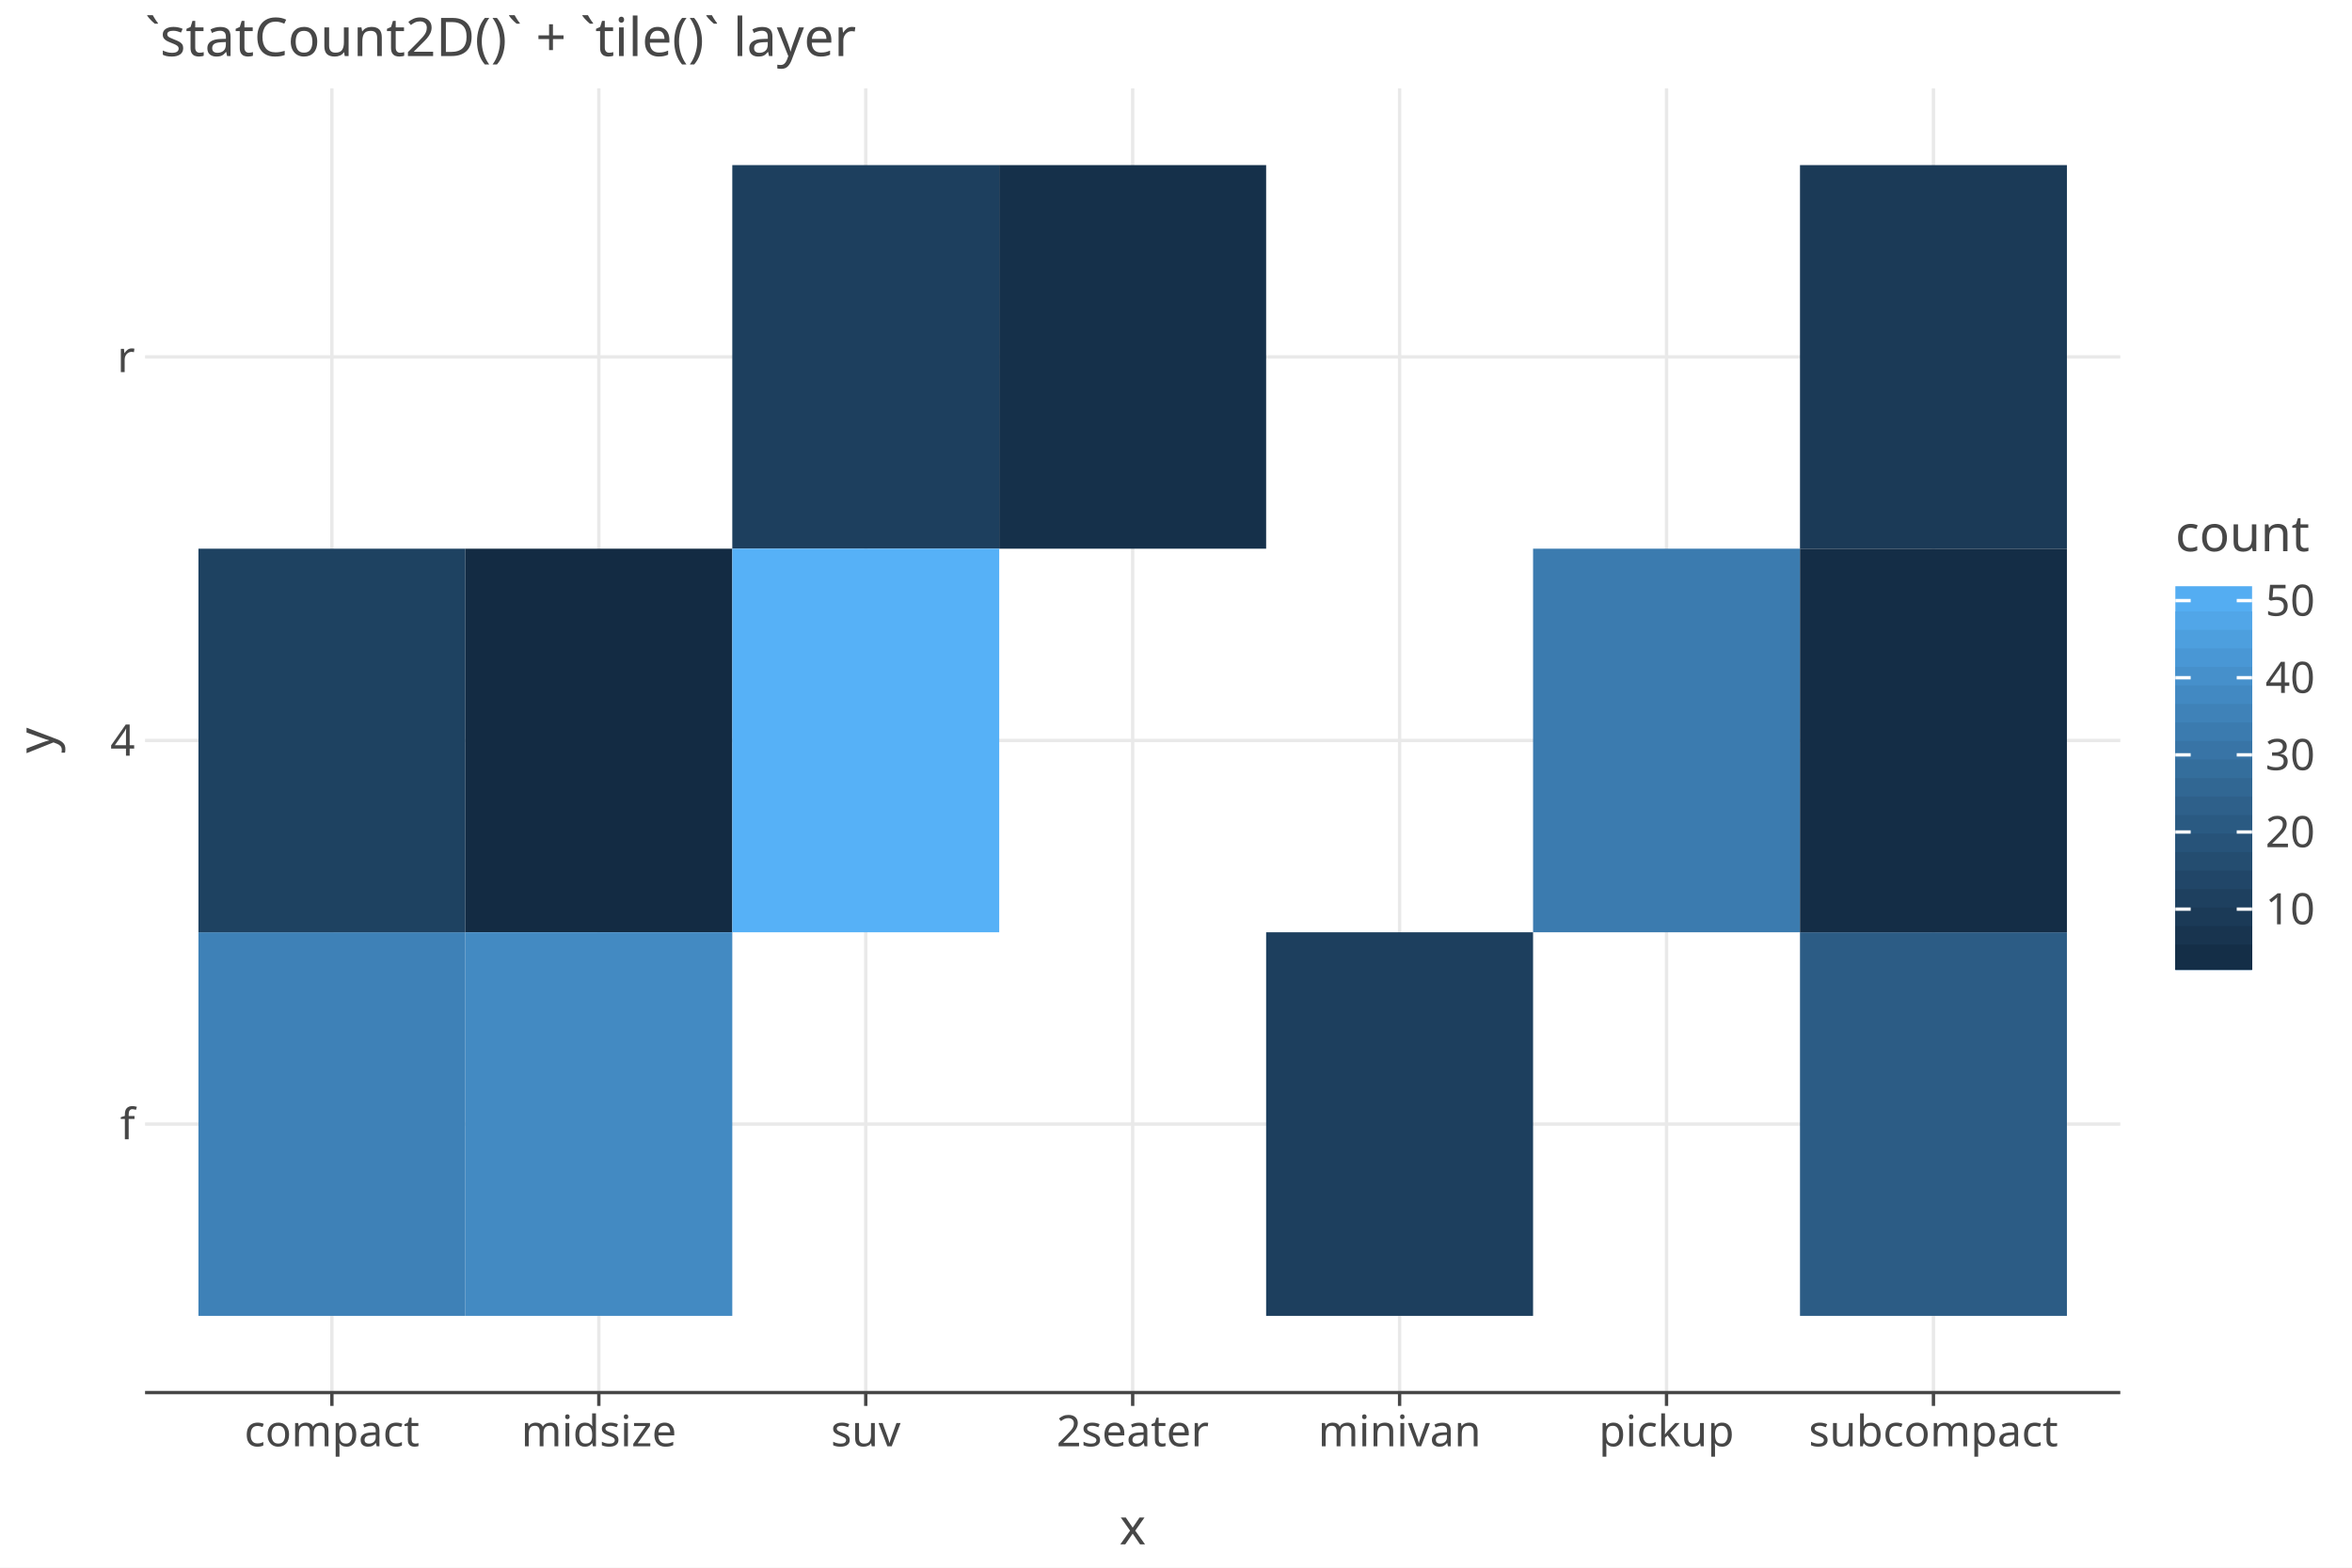
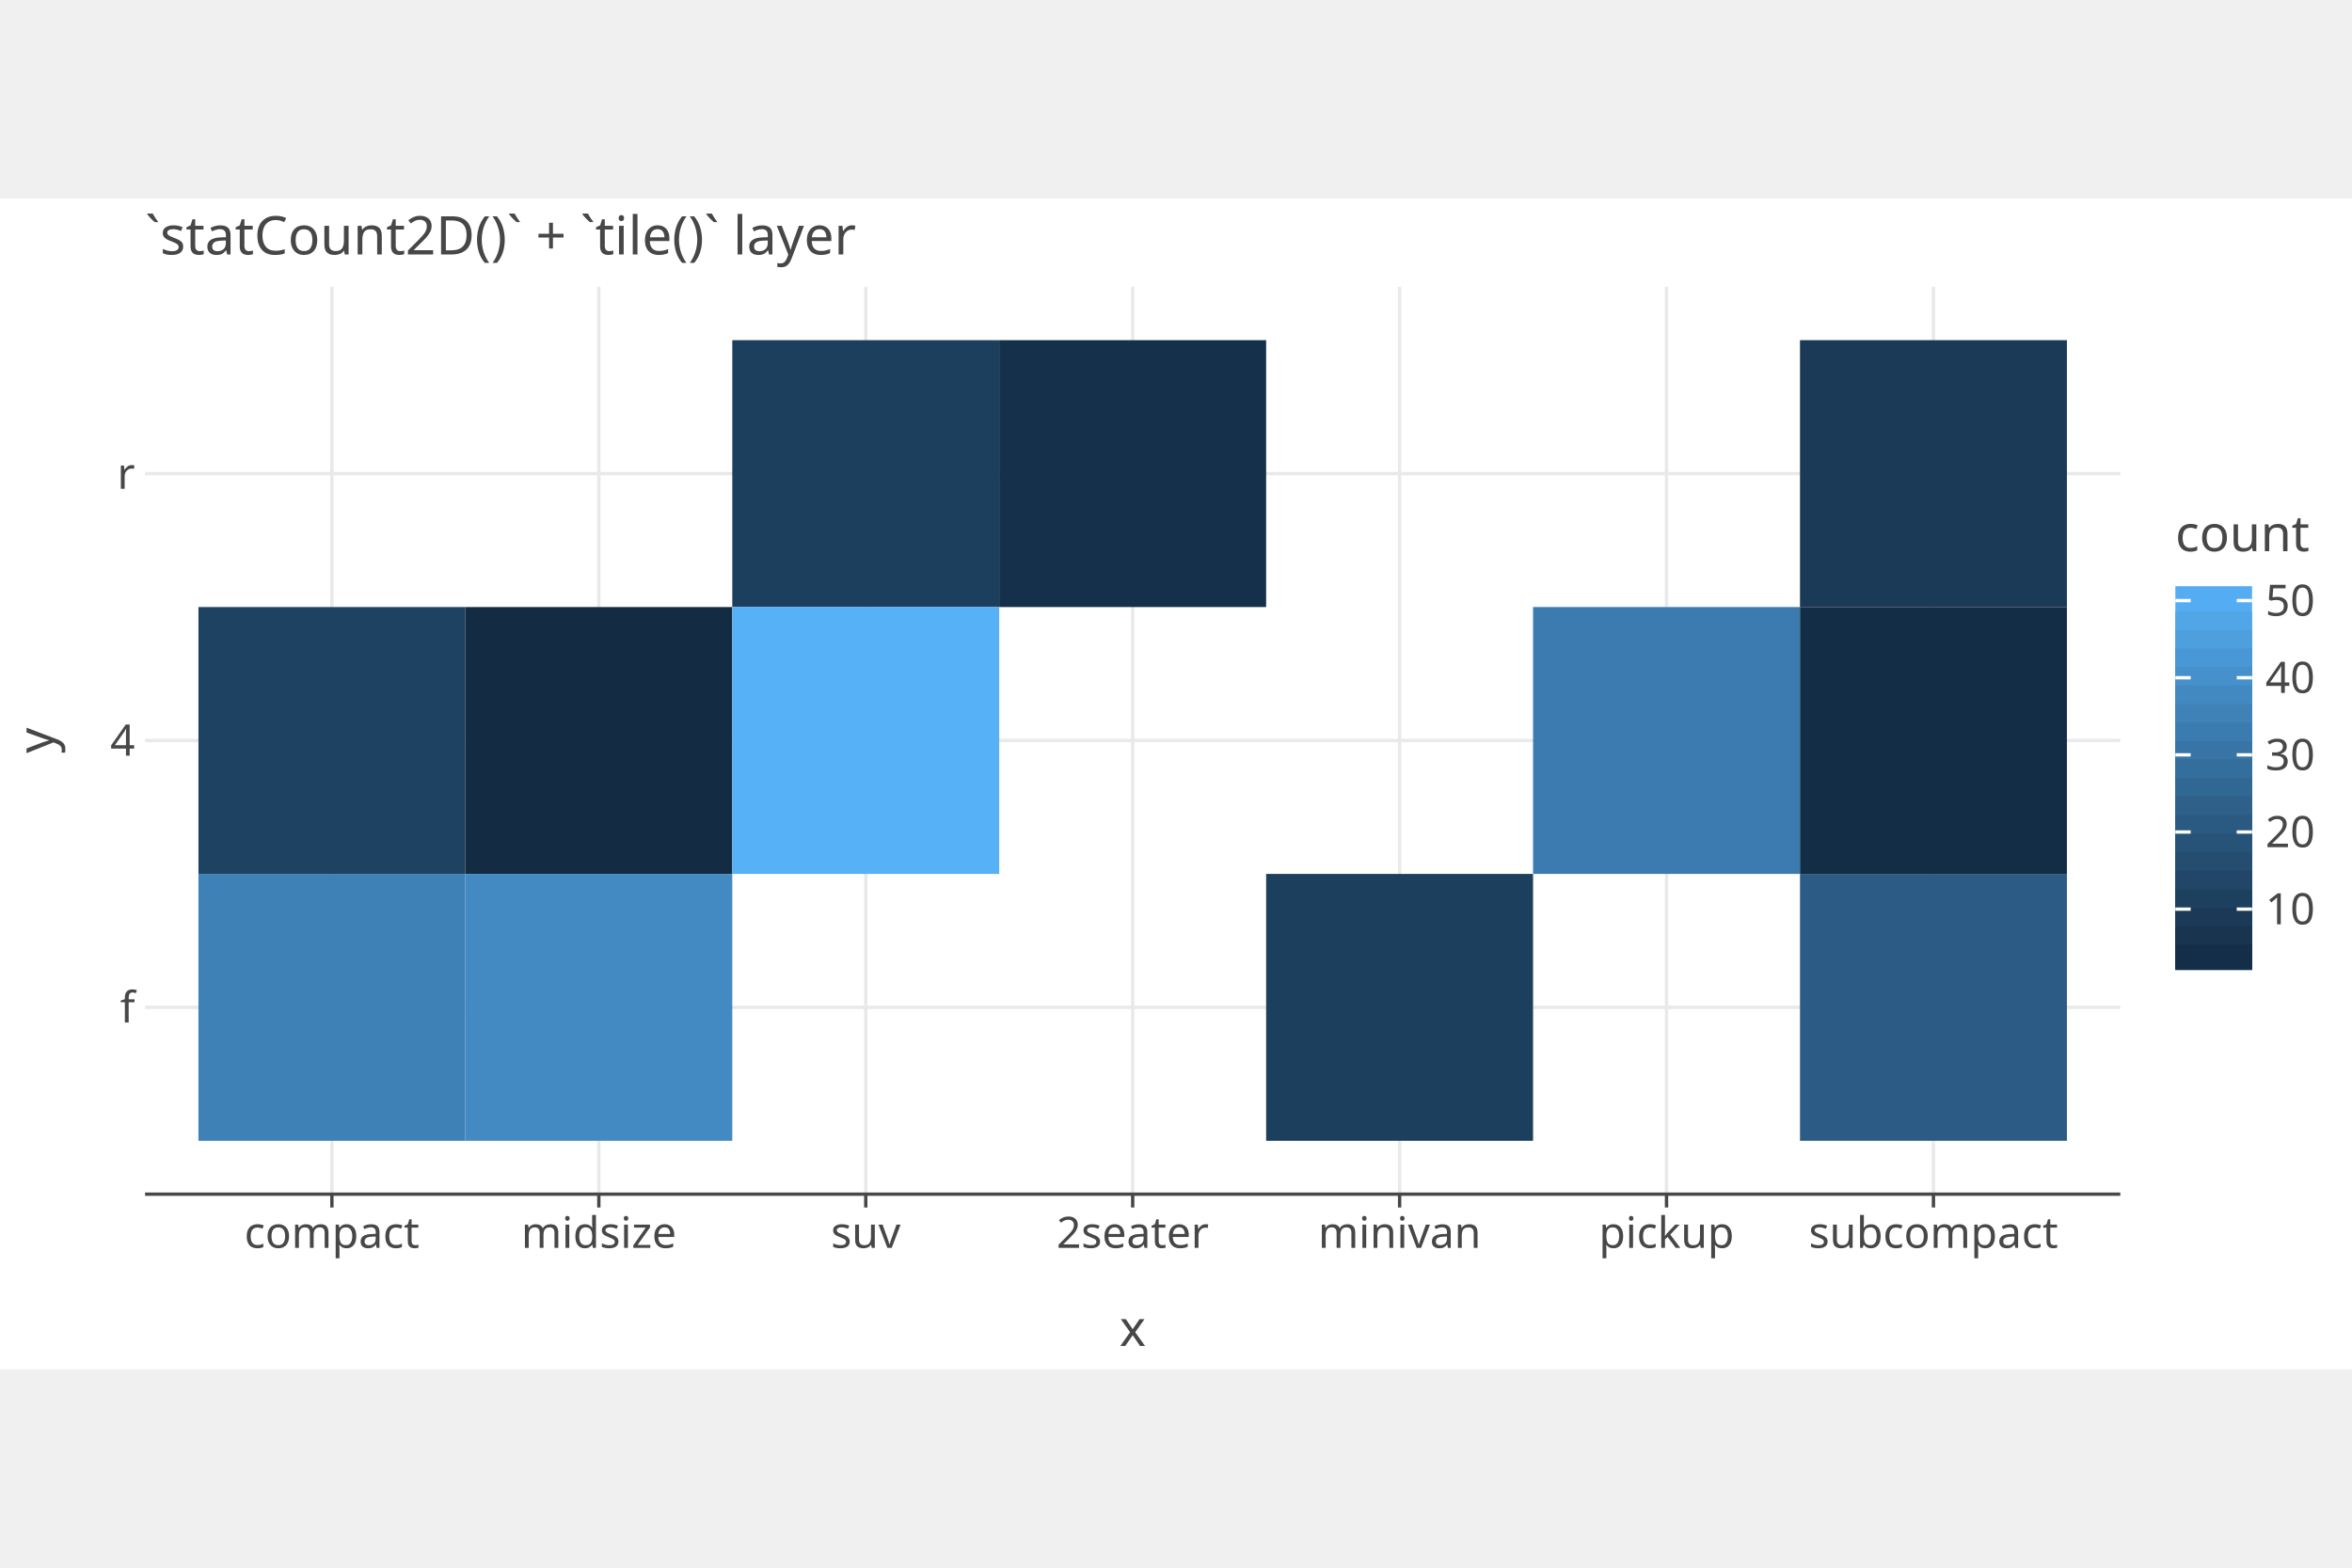
<svg xmlns="http://www.w3.org/2000/svg" display="block" class="plt-container" width="705.0" height="470.0">
  <style type="text/css">
  .plt-container {
   font-family: Lucida Grande, sans-serif;
   user-select: none;
   -webkit-user-select: none;
   -moz-user-select: none;
   -ms-user-select: none;
}
text {
   text-rendering: optimizeLegibility;
}
#xXxprefixXx0 .plot-title {
   fill: #474747;
   font-family: Lucida Grande, sans-serif;
   font-size: 16.0px;
   font-weight: normal;
   font-style: normal;   
}
#xXxprefixXx0 .plot-subtitle {
   fill: #474747;
   font-family: Lucida Grande, sans-serif;
   font-size: 15.0px;
   font-weight: normal;
   font-style: normal;   
}
#xXxprefixXx0 .plot-caption {
   fill: #474747;
   font-family: Lucida Grande, sans-serif;
   font-size: 13.0px;
   font-weight: normal;
   font-style: normal;   
}
#xXxprefixXx0 .legend-title {
   fill: #474747;
   font-family: Lucida Grande, sans-serif;
   font-size: 15.0px;
   font-weight: normal;
   font-style: normal;   
}
#xXxprefixXx0 .legend-item {
   fill: #474747;
   font-family: Lucida Grande, sans-serif;
   font-size: 13.0px;
   font-weight: normal;
   font-style: normal;   
}
#xXxprefixXx0 .axis-title-x {
   fill: #474747;
   font-family: Lucida Grande, sans-serif;
   font-size: 15.0px;
   font-weight: normal;
   font-style: normal;   
}
#xXxprefixXx0 .axis-text-x {
   fill: #474747;
   font-family: Lucida Grande, sans-serif;
   font-size: 13.0px;
   font-weight: normal;
   font-style: normal;   
}
#xXxprefixXx2 .axis-tooltip-text-x {
   fill: #ffffff;
   font-family: Lucida Grande, sans-serif;
   font-size: 13.0px;
   font-weight: normal;
   font-style: normal;   
}
#xXxprefixXx0 .axis-title-y {
   fill: #474747;
   font-family: Lucida Grande, sans-serif;
   font-size: 15.0px;
   font-weight: normal;
   font-style: normal;   
}
#xXxprefixXx0 .axis-text-y {
   fill: #474747;
   font-family: Lucida Grande, sans-serif;
   font-size: 13.0px;
   font-weight: normal;
   font-style: normal;   
}
#xXxprefixXx2 .axis-tooltip-text-y {
   fill: #ffffff;
   font-family: Lucida Grande, sans-serif;
   font-size: 13.0px;
   font-weight: normal;
   font-style: normal;   
}
#xXxprefixXx0 .facet-strip-text-x {
   fill: #474747;
   font-family: Lucida Grande, sans-serif;
   font-size: 13.0px;
   font-weight: normal;
   font-style: normal;   
}
#xXxprefixXx0 .facet-strip-text-y {
   fill: #474747;
   font-family: Lucida Grande, sans-serif;
   font-size: 13.0px;
   font-weight: normal;
   font-style: normal;   
}
#xXxprefixXx2 .tooltip-text {
   fill: #474747;
   font-family: Lucida Grande, sans-serif;
   font-size: 13.0px;
   font-weight: normal;
   font-style: normal;   
}
#xXxprefixXx2 .tooltip-title {
   fill: #474747;
   font-family: Lucida Grande, sans-serif;
   font-size: 13.0px;
   font-weight: bold;
   font-style: normal;   
}
#xXxprefixXx2 .tooltip-label {
   fill: #474747;
   font-family: Lucida Grande, sans-serif;
   font-size: 13.0px;
   font-weight: bold;
   font-style: normal;   
}

  </style>
  <g id="xXxprefixXx0">
-     <path fill-rule="evenodd" fill="rgb(255,255,255)" fill-opacity="1.0" d="M0.0 0.0 L0.0 470.0 L705.0 470.0 L705.0 0.0 Z">
+     <path fill-rule="evenodd" fill="rgb(255,255,255)" fill-opacity="1.0" d="M0.0 59.484 L0.0 410.516 L705.0 410.516 L705.0 59.484 Z">
    </path>
-     <g transform="translate(29.5 26.5 ) ">
+     <g transform="translate(29.5 85.98441 ) ">
      <g>
        <g transform="translate(13.98061 0.0 ) ">
          <g>
-             <line x1="56.006" y1="0.0" x2="56.006" y2="391.0" stroke="rgb(233,233,233)" stroke-opacity="1.0" stroke-width="1.0" fill="none">
-             </line>
-             <line x1="136.016" y1="0.0" x2="136.016" y2="391.0" stroke="rgb(233,233,233)" stroke-opacity="1.0" stroke-width="1.0" fill="none">
-             </line>
-             <line x1="216.025" y1="0.0" x2="216.025" y2="391.0" stroke="rgb(233,233,233)" stroke-opacity="1.0" stroke-width="1.0" fill="none">
-             </line>
-             <line x1="296.034" y1="0.0" x2="296.034" y2="391.0" stroke="rgb(233,233,233)" stroke-opacity="1.0" stroke-width="1.0" fill="none">
-             </line>
-             <line x1="376.043" y1="0.0" x2="376.043" y2="391.0" stroke="rgb(233,233,233)" stroke-opacity="1.0" stroke-width="1.0" fill="none">
-             </line>
-             <line x1="456.052" y1="0.0" x2="456.052" y2="391.0" stroke="rgb(233,233,233)" stroke-opacity="1.0" stroke-width="1.0" fill="none">
-             </line>
-             <line x1="536.061" y1="0.0" x2="536.061" y2="391.0" stroke="rgb(233,233,233)" stroke-opacity="1.0" stroke-width="1.0" fill="none">
+             <line x1="56.006" y1="0.0" x2="56.006" y2="272.031" stroke="rgb(233,233,233)" stroke-opacity="1.0" stroke-width="1.0" fill="none">
+             </line>
+             <line x1="136.016" y1="0.0" x2="136.016" y2="272.031" stroke="rgb(233,233,233)" stroke-opacity="1.0" stroke-width="1.0" fill="none">
+             </line>
+             <line x1="216.025" y1="0.0" x2="216.025" y2="272.031" stroke="rgb(233,233,233)" stroke-opacity="1.0" stroke-width="1.0" fill="none">
+             </line>
+             <line x1="296.034" y1="0.0" x2="296.034" y2="272.031" stroke="rgb(233,233,233)" stroke-opacity="1.0" stroke-width="1.0" fill="none">
+             </line>
+             <line x1="376.043" y1="0.0" x2="376.043" y2="272.031" stroke="rgb(233,233,233)" stroke-opacity="1.0" stroke-width="1.0" fill="none">
+             </line>
+             <line x1="456.052" y1="0.0" x2="456.052" y2="272.031" stroke="rgb(233,233,233)" stroke-opacity="1.0" stroke-width="1.0" fill="none">
+             </line>
+             <line x1="536.061" y1="0.0" x2="536.061" y2="272.031" stroke="rgb(233,233,233)" stroke-opacity="1.0" stroke-width="1.0" fill="none">
            </line>
          </g>
        </g>
        <g transform="translate(13.98061 0.0 ) ">
          <g>
-             <line x1="0.0" y1="310.5" x2="592.068" y2="310.5" stroke="rgb(233,233,233)" stroke-opacity="1.0" stroke-width="1.0" fill="none">
-             </line>
-             <line x1="0.0" y1="195.5" x2="592.068" y2="195.5" stroke="rgb(233,233,233)" stroke-opacity="1.0" stroke-width="1.0" fill="none">
-             </line>
-             <line x1="0.0" y1="80.5" x2="592.068" y2="80.5" stroke="rgb(233,233,233)" stroke-opacity="1.0" stroke-width="1.0" fill="none">
+             <line x1="0.0" y1="216.025" x2="592.068" y2="216.025" stroke="rgb(233,233,233)" stroke-opacity="1.0" stroke-width="1.0" fill="none">
+             </line>
+             <line x1="0.0" y1="136.016" x2="592.068" y2="136.016" stroke="rgb(233,233,233)" stroke-opacity="1.0" stroke-width="1.0" fill="none">
+             </line>
+             <line x1="0.0" y1="56.006" x2="592.068" y2="56.006" stroke="rgb(233,233,233)" stroke-opacity="1.0" stroke-width="1.0" fill="none">
            </line>
          </g>
        </g>
      </g>
-       <g clip-path="url(#xXxprefixXx1)" clip-bounds-jfx="[rect (13.981, 0.0), (592.068, 391.0)]">
+       <g clip-path="url(#xXxprefixXx1)" clip-bounds-jfx="[rect (13.981, 0.0), (592.068, 272.031)]">
        <g transform="translate(13.98061 0.0 ) ">
          <g>
            <g>
              <g>
                <g>
-                   <rect fill="#3e81b7" stroke="#ffffff" stroke-width="0.0" x="16.002" y="253.0" height="115.0" width="80.009" />
-                   <rect fill="#1e4261" stroke="#ffffff" stroke-width="0.0" x="16.002" y="138" height="115" width="80.009" />
-                   <rect fill="#132b43" stroke="#ffffff" stroke-width="0.0" x="96.011" y="138" height="115" width="80.009" />
-                   <rect fill="#1d3f5e" stroke="#ffffff" stroke-width="0.0" x="176.02" y="23" height="115" width="80.009" />
-                   <rect fill="#15304a" stroke="#ffffff" stroke-width="0.0" x="256.029" y="23" height="115" width="80.009" />
-                   <rect fill="#56b1f7" stroke="#ffffff" stroke-width="0.0" x="176.02" y="138" height="115" width="80.009" />
-                   <rect fill="#438ac2" stroke="#ffffff" stroke-width="0.0" x="96.011" y="253.0" height="115.0" width="80.009" />
-                   <rect fill="#1d3f5e" stroke="#ffffff" stroke-width="0.0" x="336.039" y="253.0" height="115.0" width="80.009" />
-                   <rect fill="#3b7baf" stroke="#ffffff" stroke-width="0.0" x="416.048" y="138" height="115" width="80.009" />
-                   <rect fill="#1b3a57" stroke="#ffffff" stroke-width="0.0" x="496.057" y="23" height="115" width="80.009" />
-                   <rect fill="#2c5c85" stroke="#ffffff" stroke-width="0.0" x="496.057" y="253.0" height="115.0" width="80.009" />
-                   <rect fill="#142d46" stroke="#ffffff" stroke-width="0.0" x="496.057" y="138" height="115" width="80.009" />
+                   <rect fill="#3e81b7" stroke="#ffffff" stroke-width="0.0" x="16.002" y="176.02" height="80.009" width="80.009" />
+                   <rect fill="#1e4261" stroke="#ffffff" stroke-width="0.0" x="16.002" y="96.011" height="80.009" width="80.009" />
+                   <rect fill="#132b43" stroke="#ffffff" stroke-width="0.0" x="96.011" y="96.011" height="80.009" width="80.009" />
+                   <rect fill="#1d3f5e" stroke="#ffffff" stroke-width="0.0" x="176.02" y="16.002" height="80.009" width="80.009" />
+                   <rect fill="#15304a" stroke="#ffffff" stroke-width="0.0" x="256.029" y="16.002" height="80.009" width="80.009" />
+                   <rect fill="#56b1f7" stroke="#ffffff" stroke-width="0.0" x="176.02" y="96.011" height="80.009" width="80.009" />
+                   <rect fill="#438ac2" stroke="#ffffff" stroke-width="0.0" x="96.011" y="176.02" height="80.009" width="80.009" />
+                   <rect fill="#1d3f5e" stroke="#ffffff" stroke-width="0.0" x="336.039" y="176.02" height="80.009" width="80.009" />
+                   <rect fill="#3b7baf" stroke="#ffffff" stroke-width="0.0" x="416.048" y="96.011" height="80.009" width="80.009" />
+                   <rect fill="#1b3a57" stroke="#ffffff" stroke-width="0.0" x="496.057" y="16.002" height="80.009" width="80.009" />
+                   <rect fill="#2c5c85" stroke="#ffffff" stroke-width="0.0" x="496.057" y="176.02" height="80.009" width="80.009" />
+                   <rect fill="#142d46" stroke="#ffffff" stroke-width="0.0" x="496.057" y="96.011" height="80.009" width="80.009" />
                </g>
              </g>
            </g>
          </g>
        </g>
        <defs>
          <clipPath id="xXxprefixXx1">
-             <rect x="13.981" y="0.0" width="592.068" height="391.0">
+             <rect x="13.981" y="0.0" width="592.068" height="272.031">
            </rect>
          </clipPath>
        </defs>
      </g>
      <g>
-         <g transform="translate(13.98061 391.0 ) ">
+         <g transform="translate(13.98061 272.0312 ) ">
          <g transform="translate(56.00642 0.0 ) ">
            <line stroke-width="1.0" stroke="rgb(71,71,71)" stroke-opacity="1.0" x2="0.0" y2="4.0">
            </line>
            <g transform="translate(0.0 7.0 ) ">
              <text class="axis-text-x" text-anchor="middle" dy="0.7em">
                <tspan>compact</tspan>
              </text>
            </g>
          </g>
          <g transform="translate(136.0156 0.0 ) ">
            <line stroke-width="1.0" stroke="rgb(71,71,71)" stroke-opacity="1.0" x2="0.0" y2="4.0">
            </line>
            <g transform="translate(0.0 7.0 ) ">
              <text class="axis-text-x" text-anchor="middle" dy="0.7em">
                <tspan>midsize</tspan>
              </text>
            </g>
          </g>
          <g transform="translate(216.0248 0.0 ) ">
            <line stroke-width="1.0" stroke="rgb(71,71,71)" stroke-opacity="1.0" x2="0.0" y2="4.0">
            </line>
            <g transform="translate(0.0 7.0 ) ">
              <text class="axis-text-x" text-anchor="middle" dy="0.7em">
                <tspan>suv</tspan>
              </text>
            </g>
          </g>
          <g transform="translate(296.0339 0.0 ) ">
            <line stroke-width="1.0" stroke="rgb(71,71,71)" stroke-opacity="1.0" x2="0.0" y2="4.0">
            </line>
            <g transform="translate(0.0 7.0 ) ">
              <text class="axis-text-x" text-anchor="middle" dy="0.7em">
                <tspan>2seater</tspan>
              </text>
            </g>
          </g>
          <g transform="translate(376.0431 0.0 ) ">
            <line stroke-width="1.0" stroke="rgb(71,71,71)" stroke-opacity="1.0" x2="0.0" y2="4.0">
            </line>
            <g transform="translate(0.0 7.0 ) ">
              <text class="axis-text-x" text-anchor="middle" dy="0.7em">
                <tspan>minivan</tspan>
              </text>
            </g>
          </g>
          <g transform="translate(456.0523 0.0 ) ">
            <line stroke-width="1.0" stroke="rgb(71,71,71)" stroke-opacity="1.0" x2="0.0" y2="4.0">
            </line>
            <g transform="translate(0.0 7.0 ) ">
              <text class="axis-text-x" text-anchor="middle" dy="0.7em">
                <tspan>pickup</tspan>
              </text>
            </g>
          </g>
          <g transform="translate(536.0615 0.0 ) ">
            <line stroke-width="1.0" stroke="rgb(71,71,71)" stroke-opacity="1.0" x2="0.0" y2="4.0">
            </line>
            <g transform="translate(0.0 7.0 ) ">
              <text class="axis-text-x" text-anchor="middle" dy="0.7em">
                <tspan>subcompact</tspan>
              </text>
            </g>
          </g>
          <line x1="0.0" y1="0.0" x2="592.068" y2="0.0" stroke-width="1.0" stroke="rgb(71,71,71)" stroke-opacity="1.0">
          </line>
        </g>
        <g transform="translate(13.98061 0.0 ) ">
-           <g transform="translate(0.0 310.5 ) ">
+           <g transform="translate(0.0 216.0248 ) ">
            <g transform="translate(-3.0 0.0 ) ">
              <text class="axis-text-y" text-anchor="end" dy="0.35em">
                <tspan>f</tspan>
              </text>
            </g>
          </g>
-           <g transform="translate(0.0 195.5 ) ">
+           <g transform="translate(0.0 136.0156 ) ">
            <g transform="translate(-3.0 0.0 ) ">
              <text class="axis-text-y" text-anchor="end" dy="0.35em">
                <tspan>4</tspan>
              </text>
            </g>
          </g>
-           <g transform="translate(0.0 80.5 ) ">
+           <g transform="translate(0.0 56.00642 ) ">
            <g transform="translate(-3.0 0.0 ) ">
              <text class="axis-text-y" text-anchor="end" dy="0.35em">
                <tspan>r</tspan>
              </text>
            </g>
          </g>
        </g>
      </g>
    </g>
-     <g transform="translate(43.48061 16.8 ) ">
+     <g transform="translate(43.48061 76.28441 ) ">
      <text class="plot-title" y="0.0">
        <tspan>`statCount2D()` + `tile()` layer</tspan>
      </text>
    </g>
    <g transform="translate(16.0 222.0 ) rotate(-90.0 ) ">
      <text class="axis-title-y" y="0.0" text-anchor="middle">
        <tspan>y</tspan>
      </text>
    </g>
-     <g transform="translate(339.5145 463.0 ) ">
+     <g transform="translate(339.5145 403.5156 ) ">
      <text class="axis-title-x" y="0.0" text-anchor="middle">
        <tspan>x</tspan>
      </text>
    </g>
    <g transform="translate(642.0485 143.25 ) ">
      <rect x="5.0" y="5.0" height="147.5" width="52.952" stroke="rgb(71,71,71)" stroke-opacity="1.0" stroke-width="0.0" fill="rgb(255,255,255)" fill-opacity="1.0">
      </rect>
      <g transform="translate(10.0 10.0 ) ">
        <g transform="translate(0.0 12.0 ) ">
          <text class="legend-title" y="0.0">
            <tspan>count</tspan>
          </text>
        </g>
        <g transform="translate(0.0 22.5 ) ">
          <g>
            <rect x="0.0" y="0.0" height="115.0" width="23.0" stroke-width="0.0" fill="rgb(84,173,242)" fill-opacity="1.0">
            </rect>
            <rect x="0.0" y="7.55" height="107.45" width="23.0" stroke-width="0.0" fill="rgb(81,166,232)" fill-opacity="1.0">
            </rect>
            <rect x="0.0" y="13.1" height="101.9" width="23.0" stroke-width="0.0" fill="rgb(77,159,222)" fill-opacity="1.0">
            </rect>
            <rect x="0.0" y="18.65" height="96.35" width="23.0" stroke-width="0.0" fill="rgb(73,151,213)" fill-opacity="1.0">
            </rect>
            <rect x="0.0" y="24.2" height="90.8" width="23.0" stroke-width="0.0" fill="rgb(70,144,203)" fill-opacity="1.0">
            </rect>
            <rect x="0.0" y="29.75" height="85.25" width="23.0" stroke-width="0.0" fill="rgb(66,137,194)" fill-opacity="1.0">
            </rect>
            <rect x="0.0" y="35.3" height="79.7" width="23.0" stroke-width="0.0" fill="rgb(63,130,184)" fill-opacity="1.0">
            </rect>
            <rect x="0.0" y="40.85" height="74.15" width="23.0" stroke-width="0.0" fill="rgb(59,123,175)" fill-opacity="1.0">
            </rect>
            <rect x="0.0" y="46.4" height="68.6" width="23.0" stroke-width="0.0" fill="rgb(56,116,166)" fill-opacity="1.0">
            </rect>
            <rect x="0.0" y="51.95" height="63.05" width="23.0" stroke-width="0.0" fill="rgb(52,110,156)" fill-opacity="1.0">
            </rect>
            <rect x="0.0" y="57.5" height="57.5" width="23.0" stroke-width="0.0" fill="rgb(49,103,147)" fill-opacity="1.0">
            </rect>
            <rect x="0.0" y="63.05" height="51.95" width="23.0" stroke-width="0.0" fill="rgb(46,96,138)" fill-opacity="1.0">
            </rect>
            <rect x="0.0" y="68.6" height="46.4" width="23.0" stroke-width="0.0" fill="rgb(42,90,130)" fill-opacity="1.0">
            </rect>
            <rect x="0.0" y="74.15" height="40.85" width="23.0" stroke-width="0.0" fill="rgb(39,83,121)" fill-opacity="1.0">
            </rect>
            <rect x="0.0" y="79.7" height="35.3" width="23.0" stroke-width="0.0" fill="rgb(36,77,112)" fill-opacity="1.0">
            </rect>
            <rect x="0.0" y="85.25" height="29.75" width="23.0" stroke-width="0.0" fill="rgb(33,70,104)" fill-opacity="1.0">
            </rect>
            <rect x="0.0" y="90.8" height="24.2" width="23.0" stroke-width="0.0" fill="rgb(30,64,95)" fill-opacity="1.0">
            </rect>
            <rect x="0.0" y="96.35" height="18.65" width="23.0" stroke-width="0.0" fill="rgb(27,58,87)" fill-opacity="1.0">
            </rect>
            <rect x="0.0" y="101.9" height="13.1" width="23.0" stroke-width="0.0" fill="rgb(24,52,79)" fill-opacity="1.0">
            </rect>
            <rect x="0.0" y="107.45" height="7.55" width="23.0" stroke-width="0.0" fill="rgb(20,46,71)" fill-opacity="1.0">
            </rect>
            <line x1="0.0" y1="96.812" x2="4.6" y2="96.812" stroke-width="1.0" stroke="rgb(255,255,255)" stroke-opacity="1.0">
            </line>
            <line x1="18.4" y1="96.812" x2="23.0" y2="96.812" stroke-width="1.0" stroke="rgb(255,255,255)" stroke-opacity="1.0">
            </line>
            <g transform="translate(26.9903 101.3625 ) ">
              <text class="legend-item" y="0.0">
                <tspan>10</tspan>
              </text>
            </g>
            <line x1="0.0" y1="73.688" x2="4.6" y2="73.688" stroke-width="1.0" stroke="rgb(255,255,255)" stroke-opacity="1.0">
            </line>
            <line x1="18.4" y1="73.688" x2="23.0" y2="73.688" stroke-width="1.0" stroke="rgb(255,255,255)" stroke-opacity="1.0">
            </line>
            <g transform="translate(26.9903 78.2375 ) ">
              <text class="legend-item" y="0.0">
                <tspan>20</tspan>
              </text>
            </g>
            <line x1="0.0" y1="50.562" x2="4.6" y2="50.562" stroke-width="1.0" stroke="rgb(255,255,255)" stroke-opacity="1.0">
            </line>
            <line x1="18.4" y1="50.562" x2="23.0" y2="50.562" stroke-width="1.0" stroke="rgb(255,255,255)" stroke-opacity="1.0">
            </line>
            <g transform="translate(26.9903 55.1125 ) ">
              <text class="legend-item" y="0.0">
                <tspan>30</tspan>
              </text>
            </g>
            <line x1="0.0" y1="27.438" x2="4.6" y2="27.438" stroke-width="1.0" stroke="rgb(255,255,255)" stroke-opacity="1.0">
            </line>
            <line x1="18.4" y1="27.438" x2="23.0" y2="27.438" stroke-width="1.0" stroke="rgb(255,255,255)" stroke-opacity="1.0">
            </line>
            <g transform="translate(26.9903 31.9875 ) ">
              <text class="legend-item" y="0.0">
                <tspan>40</tspan>
              </text>
            </g>
            <line x1="0.0" y1="4.312" x2="4.6" y2="4.312" stroke-width="1.0" stroke="rgb(255,255,255)" stroke-opacity="1.0">
            </line>
            <line x1="18.4" y1="4.312" x2="23.0" y2="4.312" stroke-width="1.0" stroke="rgb(255,255,255)" stroke-opacity="1.0">
            </line>
            <g transform="translate(26.9903 8.8625 ) ">
              <text class="legend-item" y="0.0">
                <tspan>50</tspan>
              </text>
            </g>
          </g>
        </g>
      </g>
    </g>
-     <path fill="rgb(0,0,0)" fill-opacity="0.0" stroke="rgb(71,71,71)" stroke-opacity="1.0" stroke-width="0.0" d="M0.0 0.0 L0.0 470.0 L705.0 470.0 L705.0 0.0 Z">
+     <path fill="rgb(0,0,0)" fill-opacity="0.0" stroke="rgb(71,71,71)" stroke-opacity="1.0" stroke-width="0.0" d="M0.0 59.484 L0.0 410.516 L705.0 410.516 L705.0 59.484 Z">
    </path>
  </g>
  <g id="xXxprefixXx2">
  </g>
</svg>
